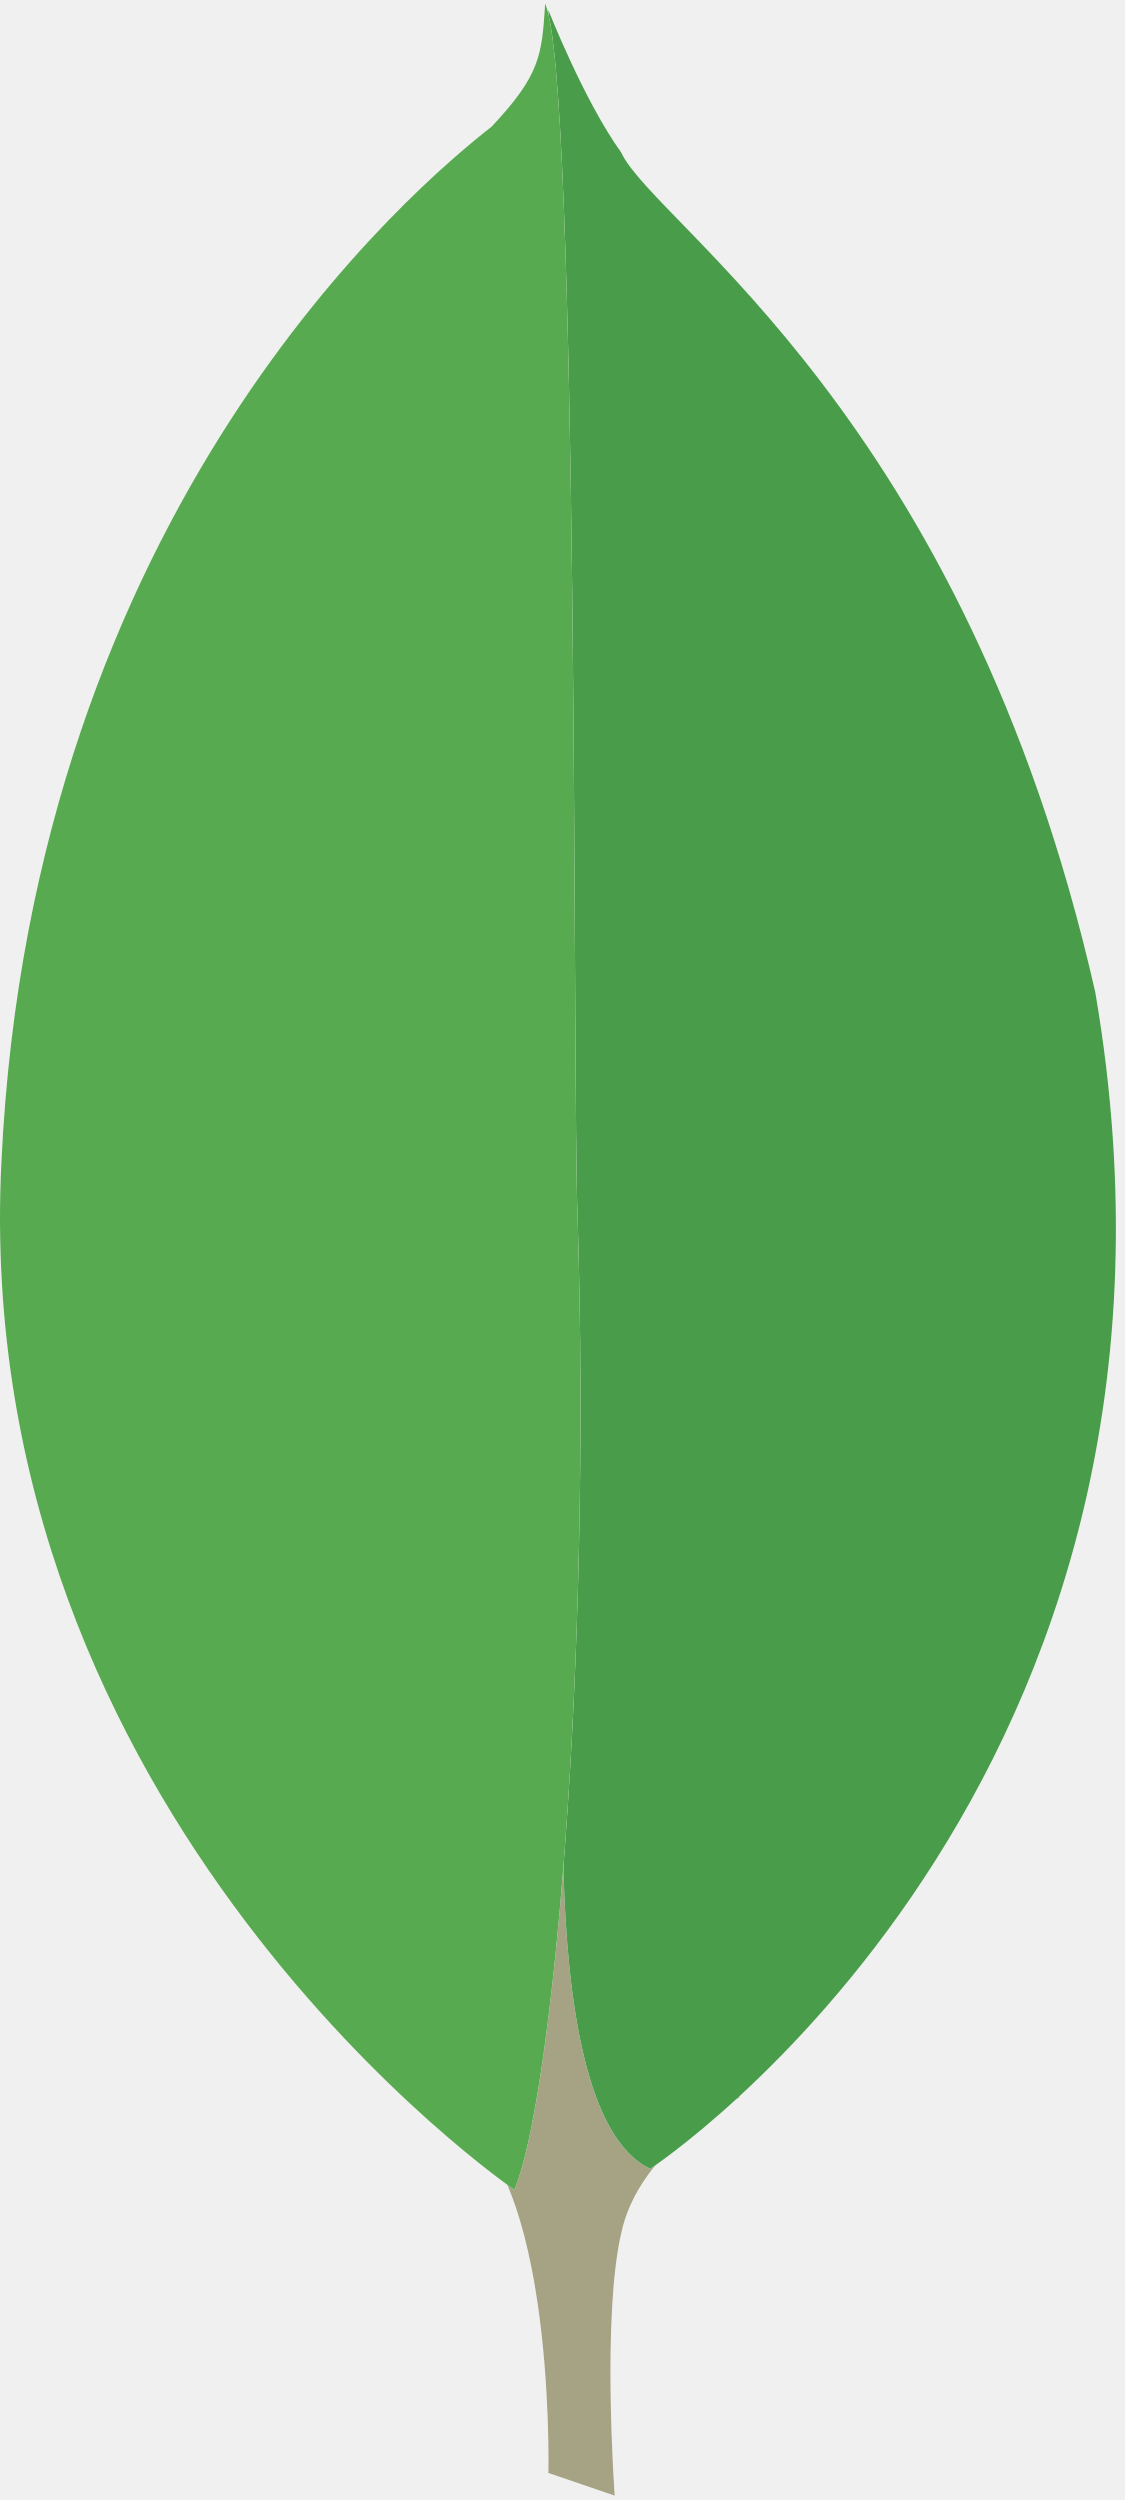
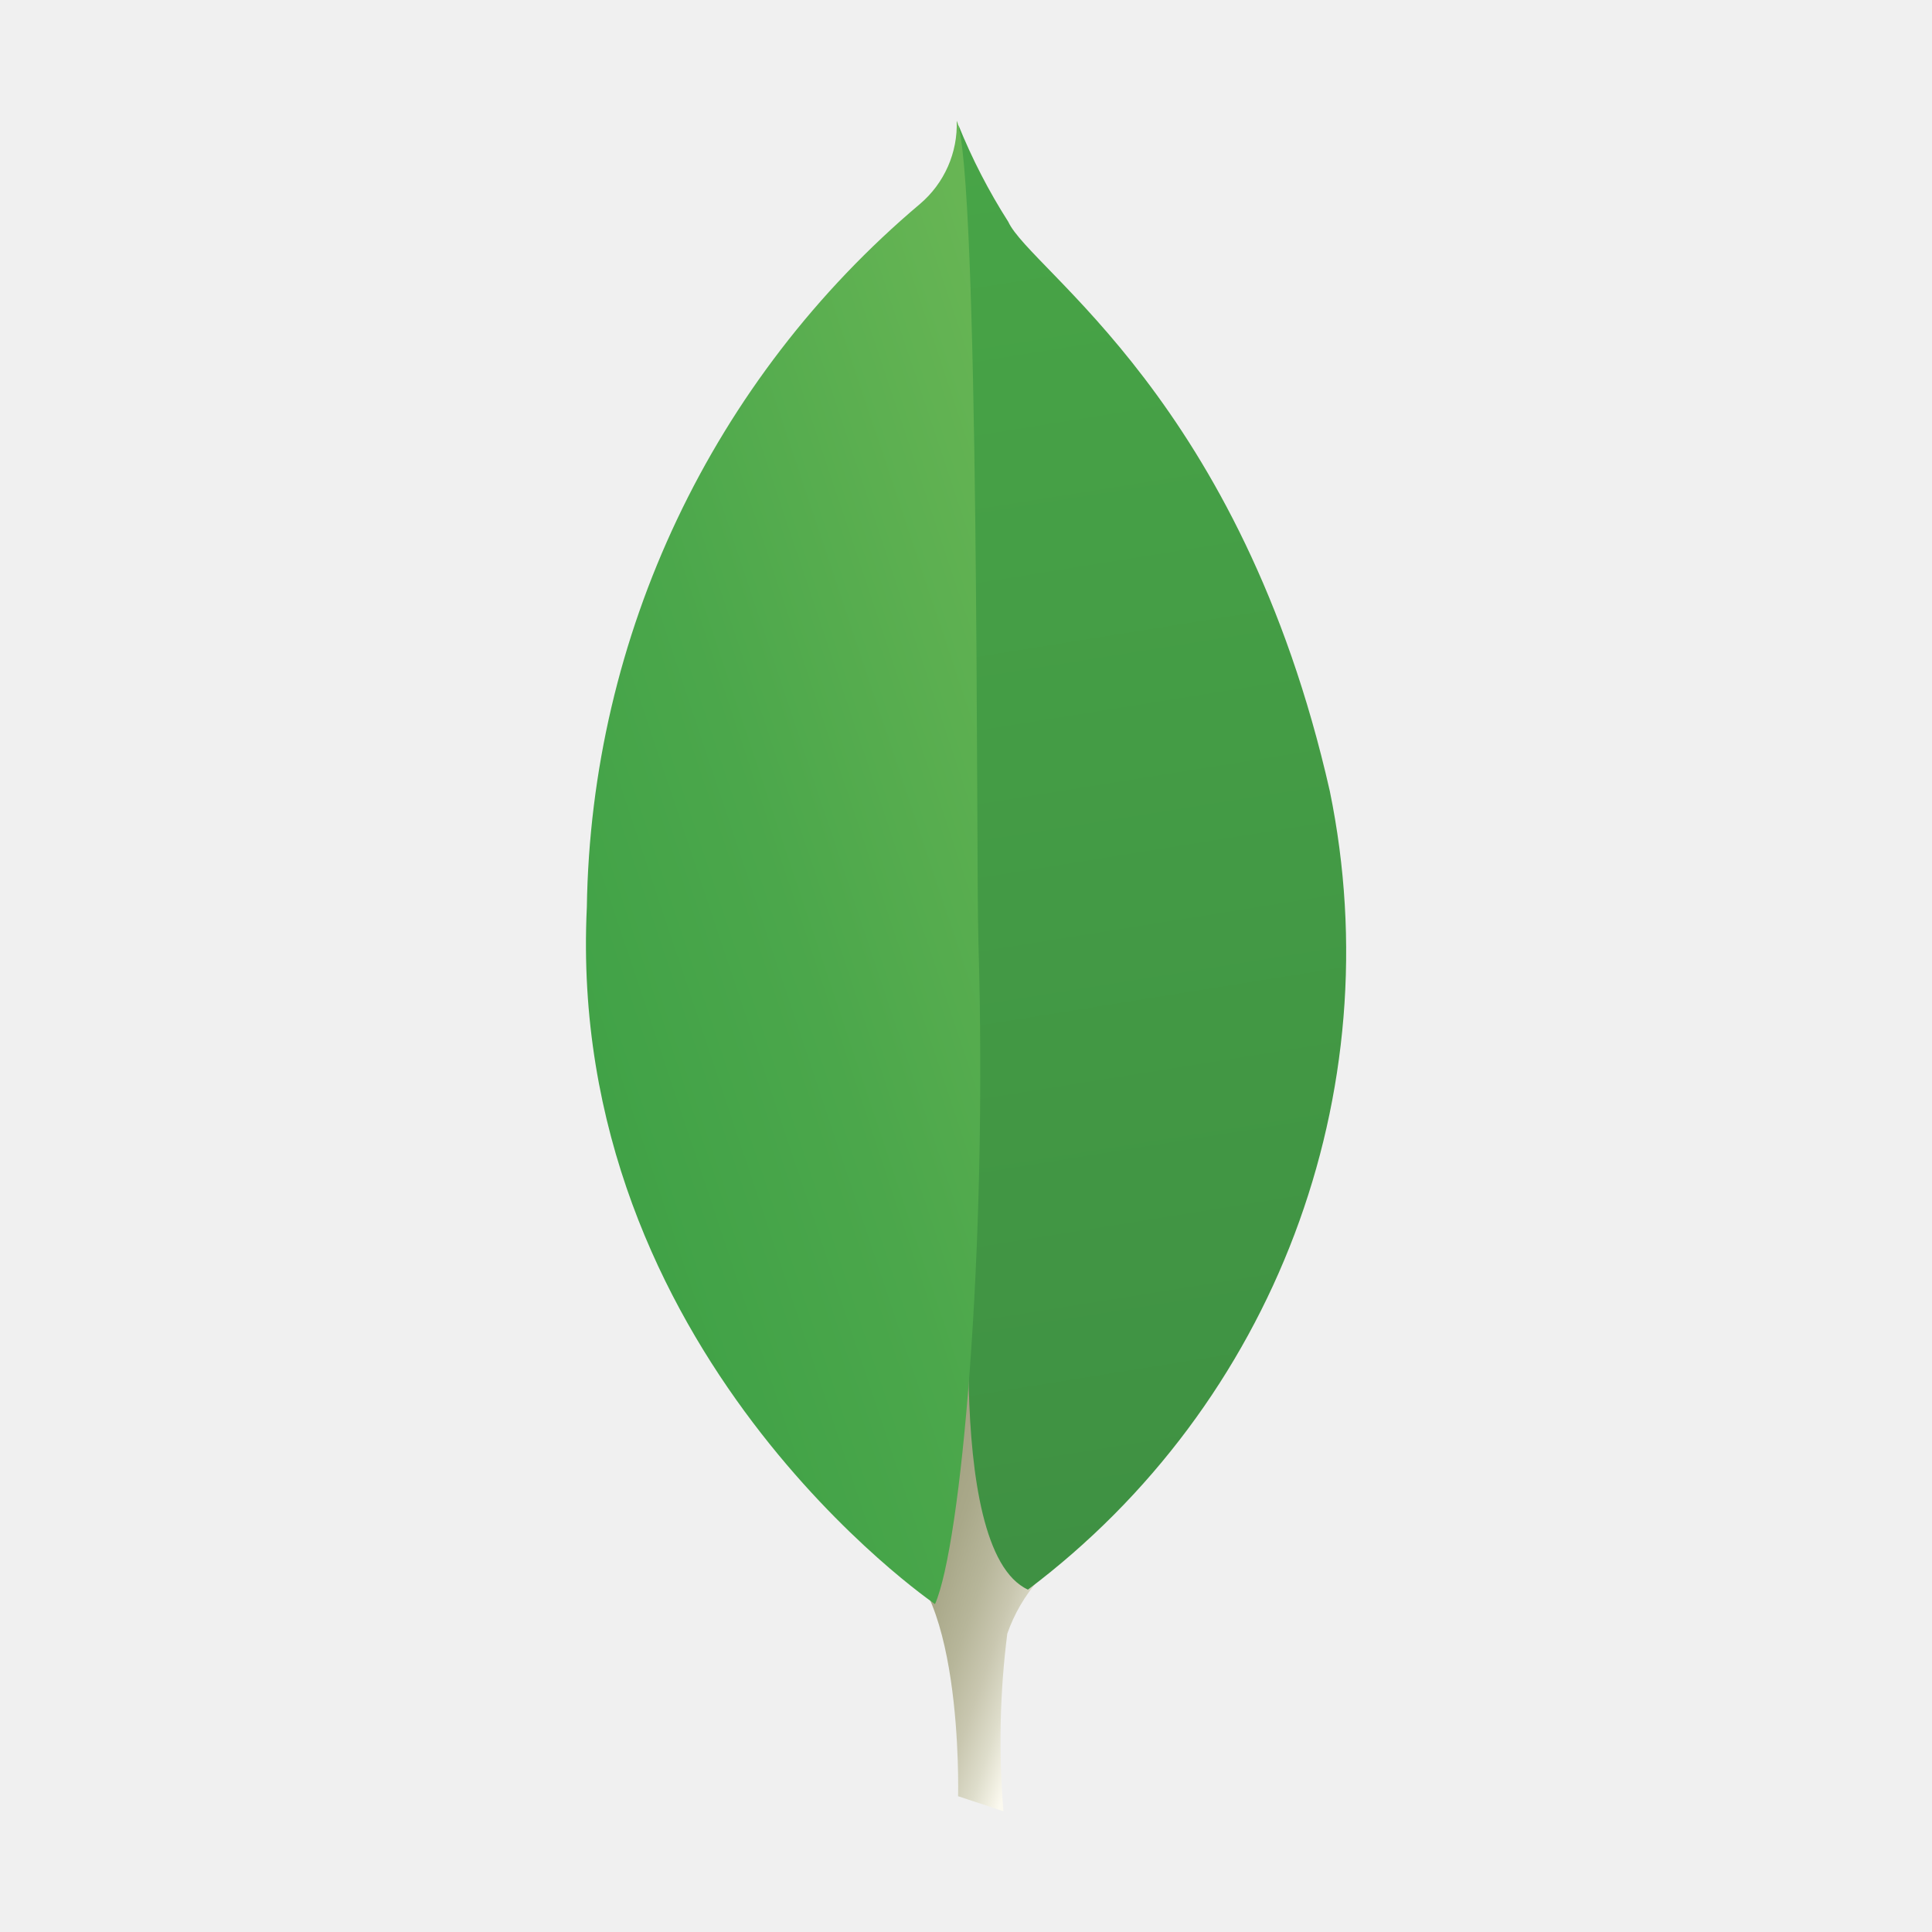
- <svg xmlns="http://www.w3.org/2000/svg" width="112" height="249" viewBox="0 0 112 249" fill="none">
-   <path fill-rule="evenodd" clip-rule="evenodd" d="M61.225 248.567L54.617 246.309C54.617 246.309 55.423 212.624 43.335 210.206C35.276 200.858 44.625 -186.289 73.636 208.917C73.636 208.917 63.644 213.913 61.87 222.456C59.935 230.837 61.225 248.567 61.225 248.567Z" fill="white" />
-   <path fill-rule="evenodd" clip-rule="evenodd" d="M61.225 248.567L54.617 246.309C54.617 246.309 55.423 212.624 43.335 210.206C35.276 200.858 44.625 -186.289 73.636 208.917C73.636 208.917 63.644 213.913 61.87 222.456C59.935 230.837 61.225 248.567 61.225 248.567Z" fill="#A6A385" />
-   <path fill-rule="evenodd" clip-rule="evenodd" d="M64.77 216.01C64.77 216.01 122.632 177.972 109.093 98.833C96.039 41.294 65.253 22.436 61.869 15.183C58.162 10.025 54.615 1 54.615 1L57.034 161.048C57.034 161.209 52.036 210.046 64.77 216.01Z" fill="white" />
-   <path fill-rule="evenodd" clip-rule="evenodd" d="M64.77 216.01C64.77 216.01 122.632 177.972 109.093 98.833C96.039 41.294 65.253 22.436 61.869 15.183C58.162 10.025 54.615 1 54.615 1L57.034 161.048C57.034 161.209 52.036 210.046 64.77 216.01Z" fill="#499D4A" />
-   <path fill-rule="evenodd" clip-rule="evenodd" d="M51.231 218.105C51.231 218.105 -3.086 181.034 0.138 115.759C3.199 50.481 41.56 18.408 48.973 12.605C53.809 7.448 53.971 5.513 54.294 0.355C57.678 7.609 57.034 108.828 57.516 120.755C58.967 166.69 54.937 209.403 51.231 218.105Z" fill="white" />
-   <path fill-rule="evenodd" clip-rule="evenodd" d="M51.231 218.105C51.231 218.105 -3.086 181.034 0.138 115.759C3.199 50.481 41.56 18.408 48.973 12.605C53.809 7.448 53.971 5.513 54.294 0.355C57.678 7.609 57.034 108.828 57.516 120.755C58.967 166.69 54.937 209.403 51.231 218.105Z" fill="#58AA50" />
+ <svg xmlns="http://www.w3.org/2000/svg" width="800px" height="800px" viewBox="0 0 32 32">
+   <defs>
+     <linearGradient id="a" x1="-645.732" y1="839.188" x2="-654.59" y2="839.25" gradientTransform="matrix(-0.977, -0.323, -0.29, 0.877, -375.944, -928.287)" gradientUnits="userSpaceOnUse">
+       <stop offset="0.231" stop-color="#999875" />
+       <stop offset="0.563" stop-color="#9b9977" />
+       <stop offset="0.683" stop-color="#a09f7e" />
+       <stop offset="0.768" stop-color="#a9a889" />
+       <stop offset="0.837" stop-color="#b7b69a" />
+       <stop offset="0.896" stop-color="#c9c7b0" />
+       <stop offset="0.948" stop-color="#deddcb" />
+       <stop offset="0.994" stop-color="#f8f6eb" />
+       <stop offset="1" stop-color="#fbf9ef" />
+     </linearGradient>
+     <linearGradient id="b" x1="-644.287" y1="823.405" x2="-657.028" y2="845.476" gradientTransform="matrix(-0.977, -0.323, -0.29, 0.877, -375.944, -928.287)" gradientUnits="userSpaceOnUse">
+       <stop offset="0" stop-color="#48a547" />
+       <stop offset="1" stop-color="#3f9143" />
+     </linearGradient>
+     <linearGradient id="c" x1="-643.386" y1="839.485" x2="-652.418" y2="833.417" gradientTransform="matrix(-0.977, -0.323, -0.29, 0.877, -375.944, -928.287)" gradientUnits="userSpaceOnUse">
+       <stop offset="0" stop-color="#41a247" />
+       <stop offset="0.352" stop-color="#4ba74b" />
+       <stop offset="0.956" stop-color="#67b554" />
+       <stop offset="1" stop-color="#69b655" />
+     </linearGradient>
+   </defs>
+   <path d="M16.62,30l-.751-.249s.1-3.8-1.275-4.067c-.9-1.048.133-44.741,3.423-.149a2.712,2.712,0,0,0-1.333,1.523A14.1,14.1,0,0,0,16.62,30Z" style="fill:url(#a)" />
+   <path d="M17.026,26.329a13.223,13.223,0,0,0,5-13.225C20.556,6.619,17.075,4.487,16.7,3.673a9.792,9.792,0,0,1-.825-1.6l.277,18.069S15.578,25.664,17.026,26.329Z" style="fill:url(#b)" />
+   <path d="M15.487,26.569S9.366,22.4,9.72,15.025A15.54,15.54,0,0,1,15.239,3.377,1.725,1.725,0,0,0,15.846,2c.381.82.319,12.243.359,13.579C16.36,20.776,15.916,25.588,15.487,26.569Z" style="fill:url(#c)" />
</svg>
